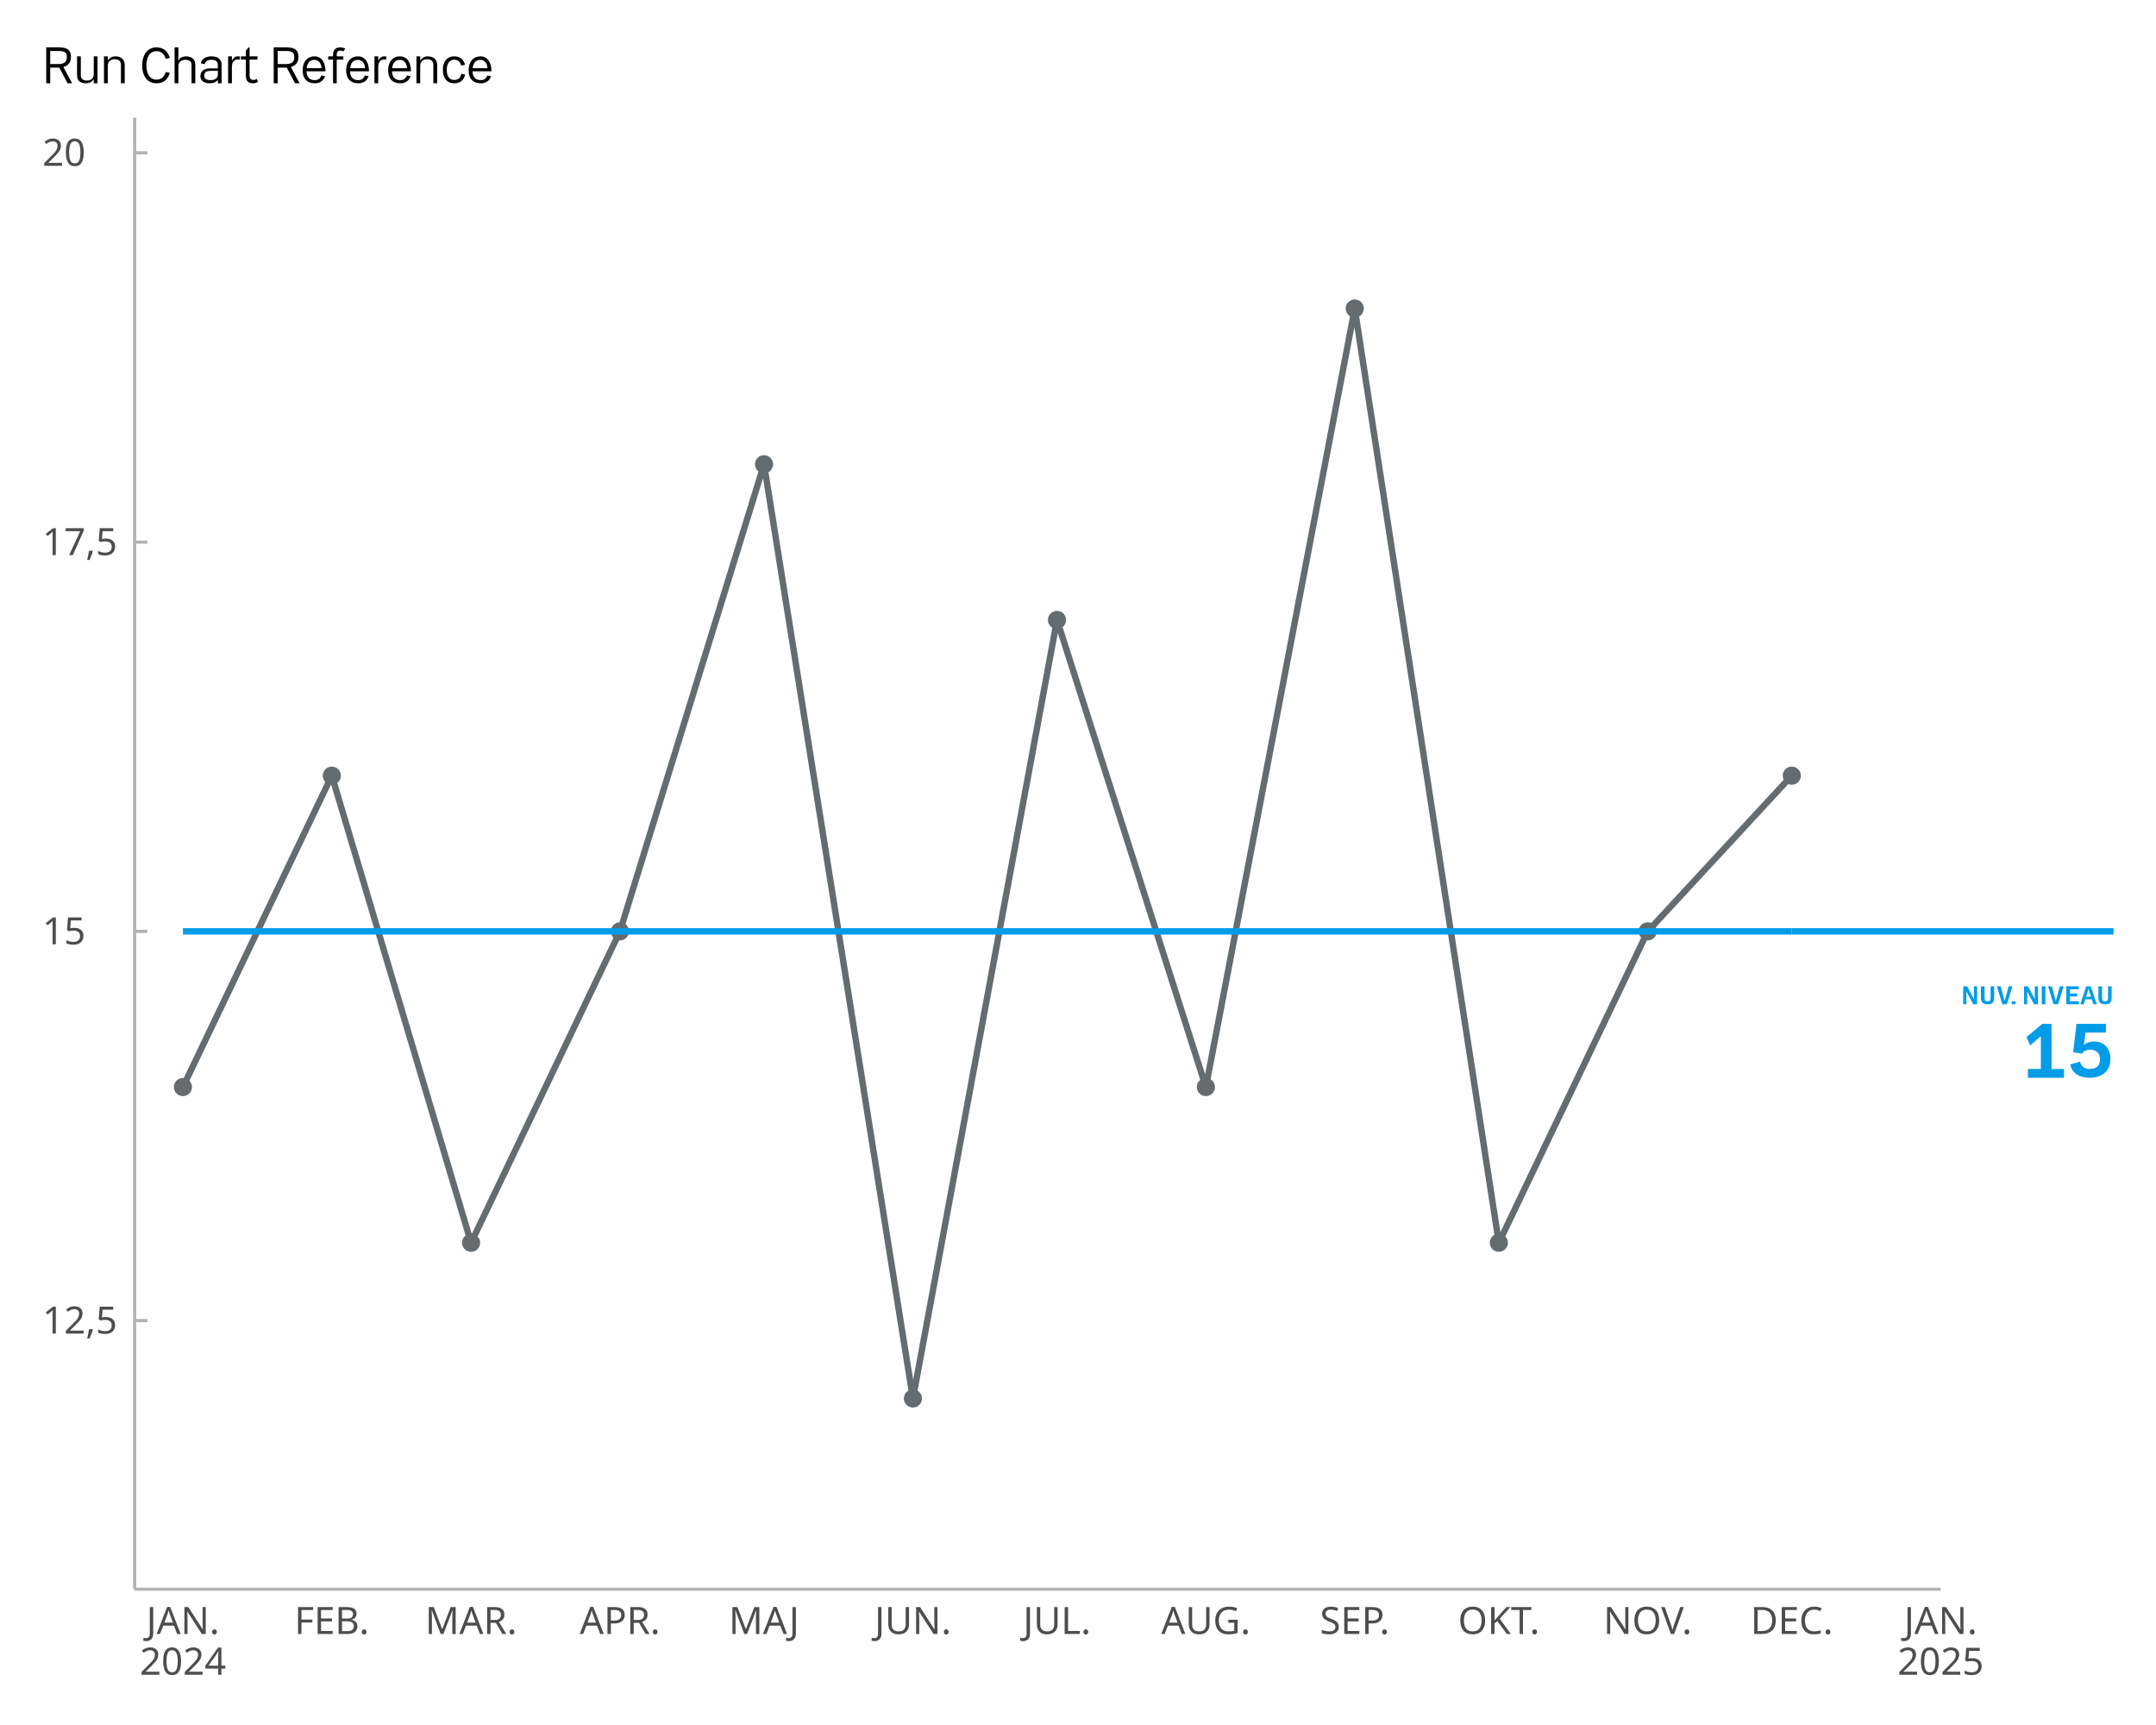
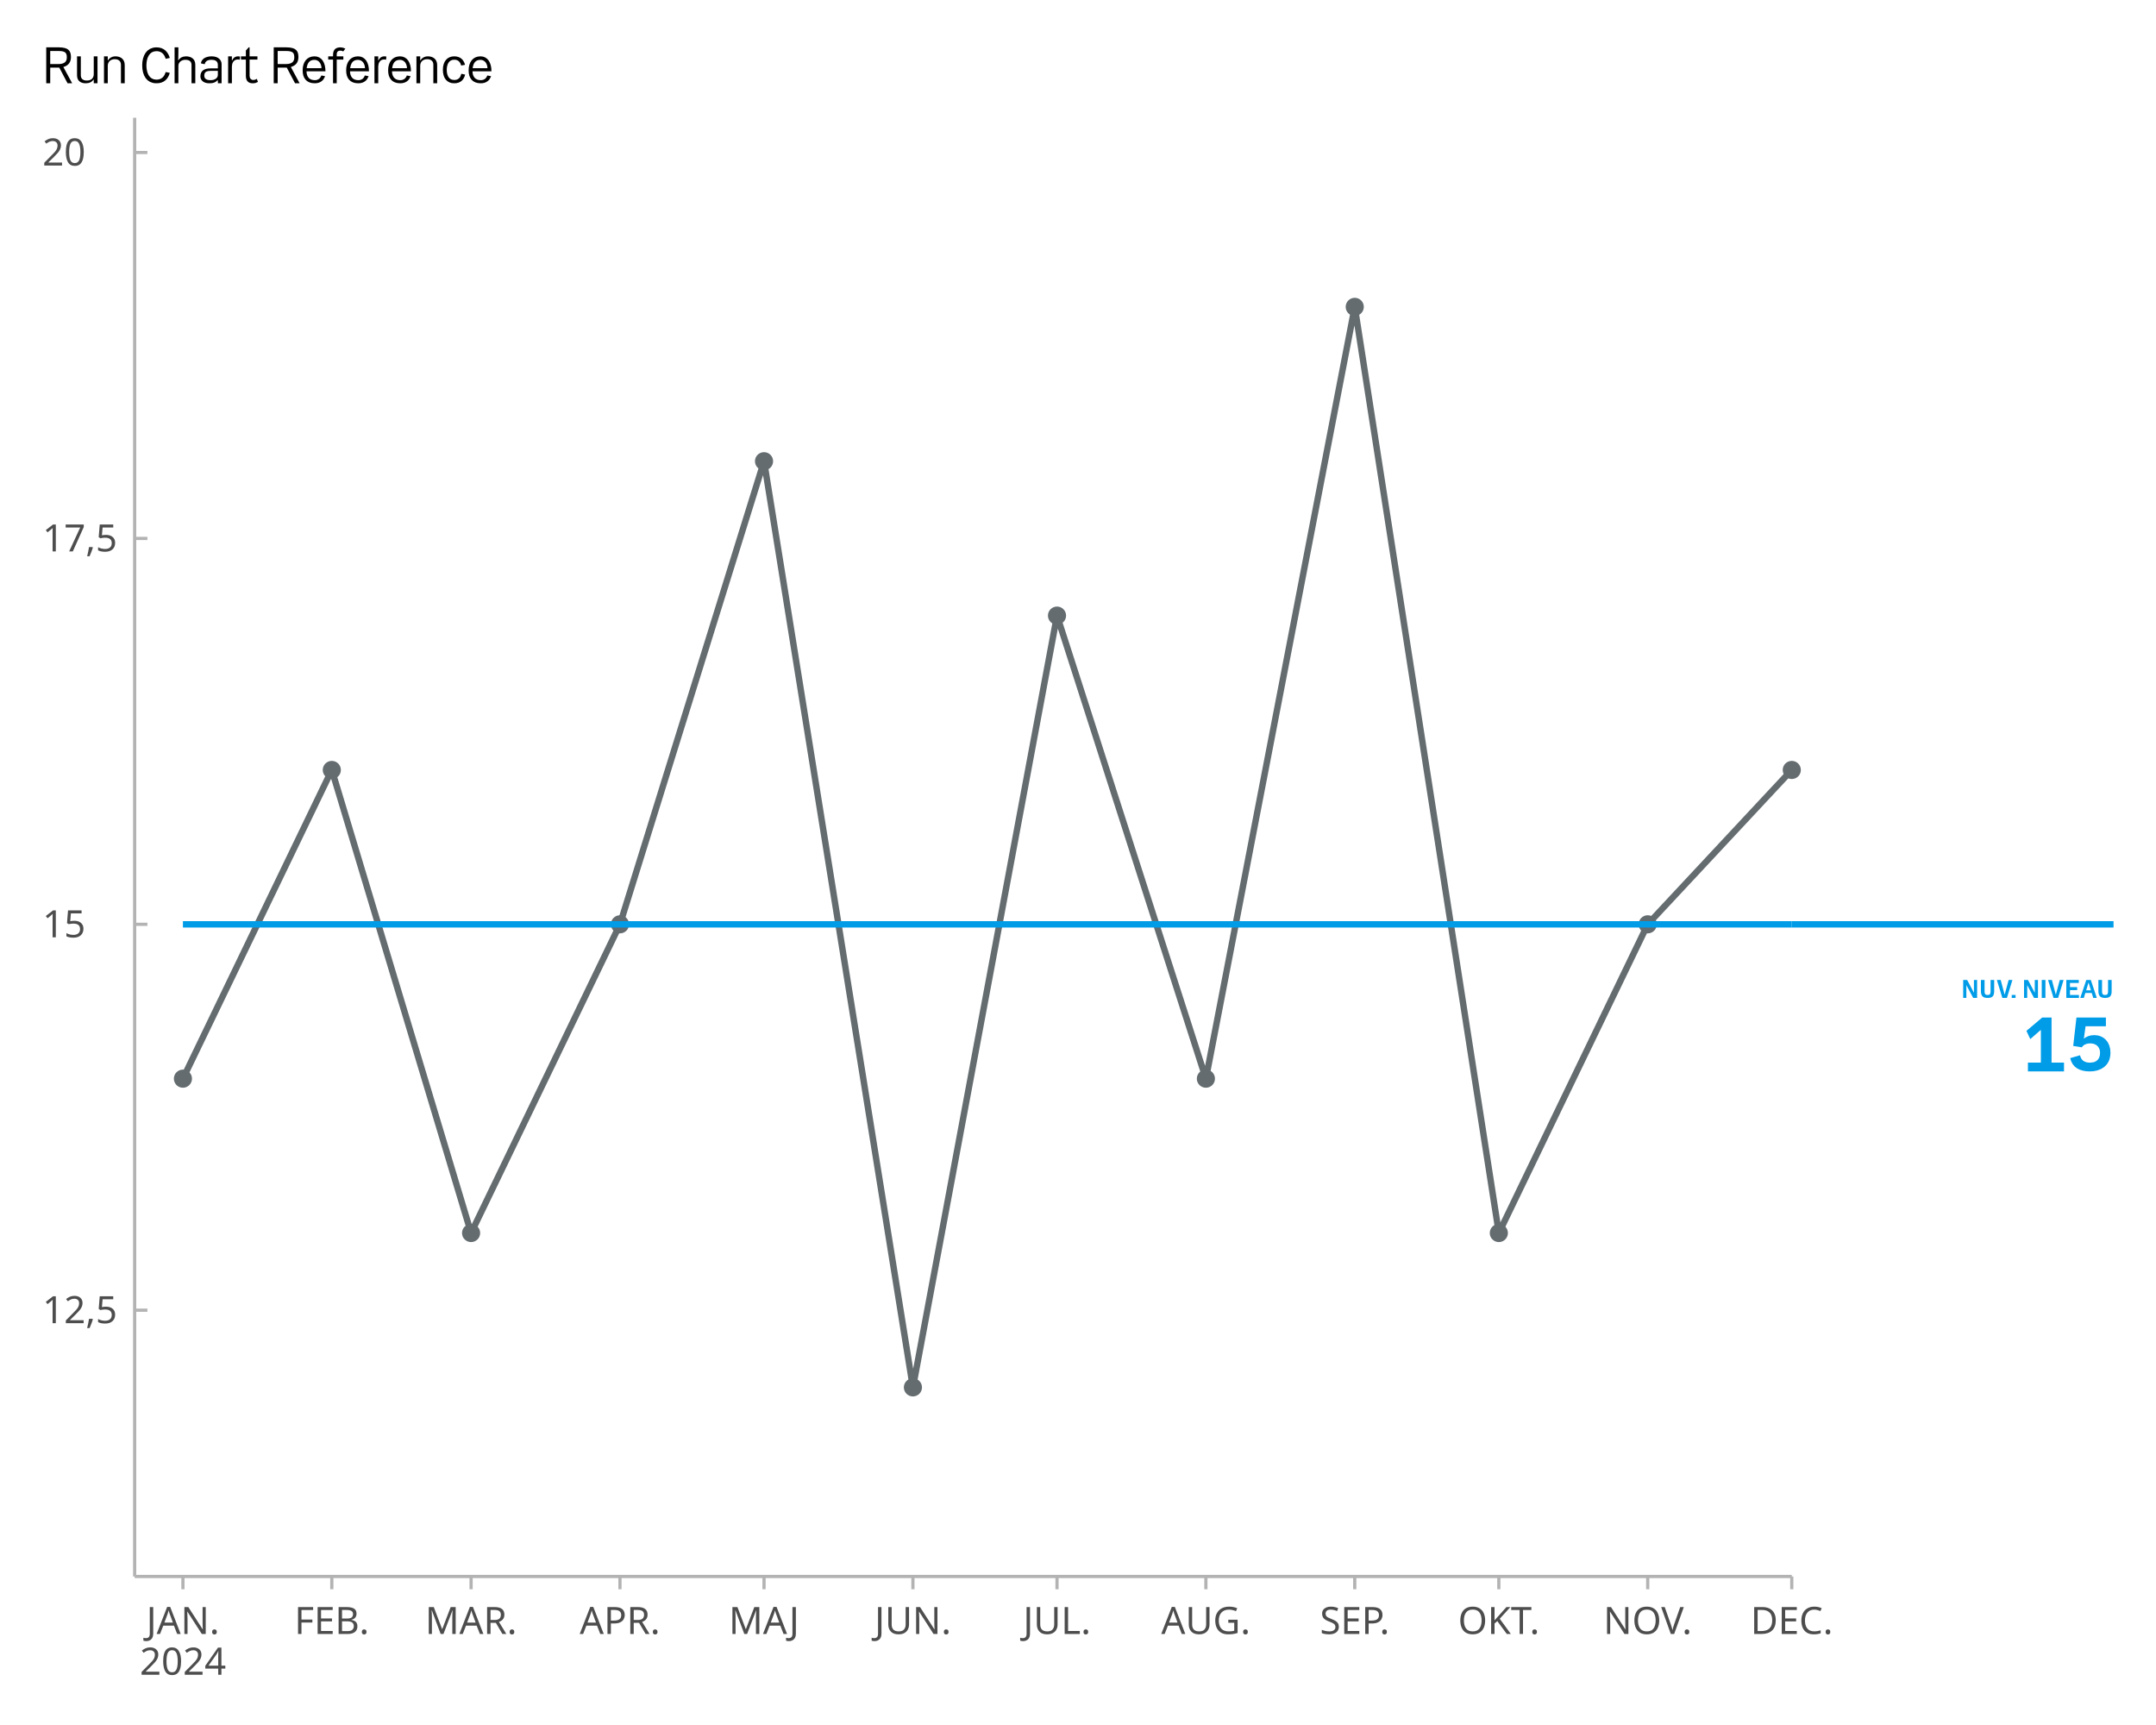
<svg xmlns="http://www.w3.org/2000/svg" class="svglite" data-engine-version="2.0" width="720.00pt" height="576.00pt" viewBox="0 0 720.00 576.00">
  <defs>
    <style type="text/css">
    .svglite line, .svglite polyline, .svglite polygon, .svglite path, .svglite rect, .svglite circle {
      fill: none;
      stroke: #000000;
      stroke-linecap: round;
      stroke-linejoin: round;
      stroke-miterlimit: 10.00;
    }
  </style>
  </defs>
  <rect width="100%" height="100%" style="stroke: none; fill: #FFFFFF;" />
  <defs>
    <clipPath id="cpMC4wMHw3MjAuMDB8MC4wMHw1NzYuMDA=">
      <rect x="0.00" y="0.00" width="720.00" height="576.00" />
    </clipPath>
  </defs>
  <g clip-path="url(#cpMC4wMHw3MjAuMDB8MC4wMHw1NzYuMDA=)">
    <rect x="0.00" y="0.00" width="720.00" height="576.00" style="stroke-width: 1.36; stroke: none; fill: #FFFFFF;" />
  </g>
  <defs>
-     <clipPath id="cpNDQuOTd8NzA1LjgzfDM5LjMzfDUzMC42Ng==">
-       <rect x="44.97" y="39.33" width="660.85" height="491.32" />
+     <clipPath id="cpNDQuOTd8NzA1LjgzfDM5LjMzfDUyNi40MA==">
+       <rect x="44.97" y="39.33" width="660.85" height="487.07" />
    </clipPath>
  </defs>
-   <g clip-path="url(#cpNDQuOTd8NzA1LjgzfDM5LjMzfDUzMC42Ng==)">
-     <rect x="44.97" y="39.33" width="660.85" height="491.32" style="stroke-width: 1.36; stroke: none; fill: #FFFFFF;" />
-     <polyline points="61.09,362.98 110.81,259.00 157.32,414.97 207.04,310.99 255.15,155.02 304.87,466.97 352.99,207.01 402.71,362.98 452.42,103.02 500.54,414.97 550.26,310.99 598.37,259.00 " style="stroke-width: 2.13; stroke: #646C6F; stroke-linecap: butt;" />
-     <circle cx="61.09" cy="362.98" r="2.58" style="stroke-width: 0.90; stroke: #646C6F; fill: #646C6F;" />
-     <circle cx="110.81" cy="259.00" r="2.58" style="stroke-width: 0.90; stroke: #646C6F; fill: #646C6F;" />
-     <circle cx="157.32" cy="414.97" r="2.58" style="stroke-width: 0.90; stroke: #646C6F; fill: #646C6F;" />
-     <circle cx="207.04" cy="310.99" r="2.58" style="stroke-width: 0.90; stroke: #646C6F; fill: #646C6F;" />
-     <circle cx="255.15" cy="155.02" r="2.58" style="stroke-width: 0.90; stroke: #646C6F; fill: #646C6F;" />
-     <circle cx="304.87" cy="466.97" r="2.58" style="stroke-width: 0.90; stroke: #646C6F; fill: #646C6F;" />
-     <circle cx="352.99" cy="207.01" r="2.58" style="stroke-width: 0.90; stroke: #646C6F; fill: #646C6F;" />
-     <circle cx="402.71" cy="362.98" r="2.58" style="stroke-width: 0.90; stroke: #646C6F; fill: #646C6F;" />
-     <circle cx="452.42" cy="103.02" r="2.58" style="stroke-width: 0.90; stroke: #646C6F; fill: #646C6F;" />
-     <circle cx="500.54" cy="414.97" r="2.58" style="stroke-width: 0.90; stroke: #646C6F; fill: #646C6F;" />
-     <circle cx="550.26" cy="310.99" r="2.58" style="stroke-width: 0.90; stroke: #646C6F; fill: #646C6F;" />
-     <circle cx="598.37" cy="259.00" r="2.58" style="stroke-width: 0.90; stroke: #646C6F; fill: #646C6F;" />
-     <polyline points="61.09,310.99 110.81,310.99 157.32,310.99 207.04,310.99 255.15,310.99 304.87,310.99 352.99,310.99 402.71,310.99 452.42,310.99 500.54,310.99 550.26,310.99 598.37,310.99 " style="stroke-width: 2.13; stroke: #009CE8; stroke-linecap: butt;" />
-     <polyline points="598.37,310.99 705.83,310.99 " style="stroke-width: 2.13; stroke: #009CE8; stroke-linecap: butt;" />
-     <path d="M 660.26 329.33 L 659.20 329.33 L 659.20 333.61 L 656.93 329.33 L 655.61 329.33 L 655.61 335.33 L 656.67 335.33 L 656.67 331.05 L 658.95 335.33 L 660.26 335.33 Z" style="fill-rule: nonzero; fill: #009CE8; stroke-width: 0.75; stroke: none;" />
-     <path d="M 665.96 329.33 L 664.76 329.33 L 664.76 332.96 L 664.75 333.37 L 664.70 333.70 L 664.53 334.12 L 664.22 334.30 L 663.78 334.35 L 663.31 334.30 L 662.99 334.11 L 662.88 333.93 L 662.80 333.69 L 662.76 333.37 L 662.75 332.96 L 662.75 329.33 L 661.53 329.33 L 661.53 332.96 L 661.56 333.57 L 661.66 334.08 L 661.83 334.49 L 662.07 334.81 L 662.38 335.05 L 662.77 335.21 L 663.23 335.30 L 663.78 335.33 L 664.32 335.30 L 664.78 335.21 L 665.16 335.05 L 665.46 334.81 L 665.69 334.49 L 665.84 334.08 L 665.94 333.57 L 665.96 332.96 Z" style="fill-rule: nonzero; fill: #009CE8; stroke-width: 0.75; stroke: none;" />
-     <path d="M 670.79 329.33 L 669.47 334.22 L 669.44 334.22 L 668.13 329.33 L 666.86 329.33 L 668.69 335.33 L 670.22 335.33 L 672.05 329.33 Z" style="fill-rule: nonzero; fill: #009CE8; stroke-width: 0.75; stroke: none;" />
-     <path d="M 673.10 334.33 L 671.82 334.33 L 671.82 335.33 L 673.10 335.33 Z" style="fill-rule: nonzero; fill: #009CE8; stroke-width: 0.75; stroke: none;" />
-     <path d="M 680.58 329.33 L 679.52 329.33 L 679.52 333.61 L 677.25 329.33 L 675.93 329.33 L 675.93 335.33 L 676.99 335.33 L 676.99 331.05 L 679.27 335.33 L 680.58 335.33 Z" style="fill-rule: nonzero; fill: #009CE8; stroke-width: 0.75; stroke: none;" />
-     <path d="M 683.07 329.33 L 681.85 329.33 L 681.85 335.33 L 683.07 335.33 Z" style="fill-rule: nonzero; fill: #009CE8; stroke-width: 0.75; stroke: none;" />
-     <path d="M 687.88 329.33 L 686.56 334.22 L 686.53 334.22 L 685.22 329.33 L 683.95 329.33 L 685.78 335.33 L 687.31 335.33 L 689.14 329.33 Z" style="fill-rule: nonzero; fill: #009CE8; stroke-width: 0.75; stroke: none;" />
-     <path d="M 694.27 334.35 L 691.27 334.35 L 691.27 332.72 L 693.67 332.72 L 693.67 331.72 L 691.27 331.72 L 691.27 330.33 L 694.22 330.33 L 694.22 329.33 L 690.05 329.33 L 690.05 335.33 L 694.27 335.33 Z" style="fill-rule: nonzero; fill: #009CE8; stroke-width: 0.75; stroke: none;" />
-     <path d="M 698.23 329.33 L 696.73 329.33 L 694.71 335.33 L 695.90 335.33 L 696.40 333.68 L 698.54 333.68 L 699.04 335.33 L 700.23 335.33 ZM 696.68 332.80 L 697.46 330.22 L 697.48 330.22 L 698.28 332.80 Z" style="fill-rule: nonzero; fill: #009CE8; stroke-width: 0.75; stroke: none;" />
-     <path d="M 705.19 329.33 L 703.99 329.33 L 703.99 332.96 L 703.98 333.37 L 703.93 333.70 L 703.76 334.12 L 703.45 334.30 L 703.01 334.35 L 702.54 334.30 L 702.22 334.11 L 702.11 333.93 L 702.03 333.69 L 701.99 333.37 L 701.98 332.96 L 701.98 329.33 L 700.76 329.33 L 700.76 332.96 L 700.79 333.57 L 700.89 334.08 L 701.06 334.49 L 701.30 334.81 L 701.61 335.05 L 702.00 335.21 L 702.46 335.30 L 703.01 335.33 L 703.55 335.30 L 704.01 335.21 L 704.39 335.05 L 704.69 334.81 L 704.92 334.49 L 705.08 334.08 L 705.17 333.57 L 705.19 332.96 Z" style="fill-rule: nonzero; fill: #009CE8; stroke-width: 0.75; stroke: none;" />
-     <path d="M 682.33 359.88 L 685.92 359.88 L 689.28 359.88 L 689.28 356.94 L 685.12 356.94 L 685.12 341.88 L 682.01 341.88 L 676.73 346.33 L 678.01 349.08 L 681.44 346.08 L 681.55 346.08 L 681.55 356.94 L 677.23 356.94 L 677.23 359.88 Z" style="fill-rule: nonzero; fill: #009CE8; stroke-width: 0.75; stroke: none;" />
-     <path d="M 703.27 344.80 L 703.27 341.88 L 693.44 341.88 L 692.35 351.36 L 692.47 351.38 L 692.80 351.43 L 693.78 351.59 L 694.76 351.76 L 695.09 351.81 L 695.21 351.83 L 695.62 351.33 L 696.20 350.92 L 696.99 350.62 L 697.48 350.54 L 698.04 350.52 L 698.78 350.58 L 699.43 350.75 L 700.00 351.02 L 700.46 351.39 L 700.83 351.85 L 701.10 352.39 L 701.26 353.00 L 701.32 353.67 L 701.24 354.58 L 701.00 355.31 L 700.64 355.88 L 700.19 356.31 L 699.67 356.62 L 699.12 356.81 L 698.01 356.95 L 697.28 356.91 L 696.66 356.78 L 696.13 356.58 L 695.68 356.29 L 695.31 355.94 L 695.01 355.52 L 694.79 355.03 L 694.62 354.49 L 691.35 355.44 L 691.68 356.52 L 692.17 357.44 L 692.81 358.20 L 693.59 358.82 L 694.49 359.29 L 695.52 359.62 L 696.66 359.81 L 697.90 359.88 L 699.22 359.79 L 700.48 359.52 L 701.65 359.07 L 702.69 358.41 L 703.55 357.55 L 703.91 357.03 L 704.22 356.46 L 704.46 355.83 L 704.64 355.15 L 704.75 354.40 L 704.79 353.59 L 704.69 352.34 L 704.40 351.21 L 703.93 350.21 L 703.29 349.36 L 702.51 348.68 L 701.59 348.17 L 700.54 347.86 L 699.38 347.75 L 698.36 347.84 L 697.41 348.08 L 696.59 348.45 L 695.91 348.94 L 696.48 344.80 Z" style="fill-rule: nonzero; fill: #009CE8; stroke-width: 0.75; stroke: none;" />
+   <g clip-path="url(#cpNDQuOTd8NzA1LjgzfDM5LjMzfDUyNi40MA==)">
+     <rect x="44.97" y="39.33" width="660.85" height="487.07" style="stroke-width: 1.36; stroke: none; fill: #FFFFFF;" />
+     <polyline points="61.09,360.18 110.81,257.10 157.32,411.72 207.04,308.64 255.15,154.01 304.87,463.26 352.99,205.56 402.71,360.18 452.42,102.47 500.54,411.72 550.26,308.64 598.37,257.10 " style="stroke-width: 2.13; stroke: #646C6F; stroke-linecap: butt;" />
+     <circle cx="61.09" cy="360.18" r="2.58" style="stroke-width: 0.90; stroke: #646C6F; fill: #646C6F;" />
+     <circle cx="110.81" cy="257.10" r="2.58" style="stroke-width: 0.90; stroke: #646C6F; fill: #646C6F;" />
+     <circle cx="157.32" cy="411.72" r="2.58" style="stroke-width: 0.90; stroke: #646C6F; fill: #646C6F;" />
+     <circle cx="207.04" cy="308.64" r="2.58" style="stroke-width: 0.90; stroke: #646C6F; fill: #646C6F;" />
+     <circle cx="255.15" cy="154.01" r="2.58" style="stroke-width: 0.90; stroke: #646C6F; fill: #646C6F;" />
+     <circle cx="304.87" cy="463.26" r="2.58" style="stroke-width: 0.90; stroke: #646C6F; fill: #646C6F;" />
+     <circle cx="352.99" cy="205.56" r="2.58" style="stroke-width: 0.90; stroke: #646C6F; fill: #646C6F;" />
+     <circle cx="402.71" cy="360.18" r="2.58" style="stroke-width: 0.90; stroke: #646C6F; fill: #646C6F;" />
+     <circle cx="452.42" cy="102.47" r="2.58" style="stroke-width: 0.90; stroke: #646C6F; fill: #646C6F;" />
+     <circle cx="500.54" cy="411.72" r="2.58" style="stroke-width: 0.90; stroke: #646C6F; fill: #646C6F;" />
+     <circle cx="550.26" cy="308.64" r="2.58" style="stroke-width: 0.90; stroke: #646C6F; fill: #646C6F;" />
+     <circle cx="598.37" cy="257.10" r="2.58" style="stroke-width: 0.90; stroke: #646C6F; fill: #646C6F;" />
+     <polyline points="61.09,308.64 110.81,308.64 157.32,308.64 207.04,308.64 255.15,308.64 304.87,308.64 352.99,308.64 402.71,308.64 452.42,308.64 500.54,308.64 550.26,308.64 598.37,308.64 " style="stroke-width: 2.13; stroke: #009CE8; stroke-linecap: butt;" />
+     <polyline points="598.37,308.64 705.83,308.64 " style="stroke-width: 2.13; stroke: #009CE8; stroke-linecap: butt;" />
+     <path d="M 660.26 327.22 L 659.20 327.22 L 659.20 331.50 L 656.93 327.22 L 655.61 327.22 L 655.61 333.22 L 656.67 333.22 L 656.67 328.94 L 658.95 333.22 L 660.26 333.22 Z" style="fill-rule: nonzero; fill: #009CE8; stroke-width: 0.75; stroke: none;" />
+     <path d="M 665.96 327.22 L 664.76 327.22 L 664.76 330.84 L 664.75 331.26 L 664.70 331.58 L 664.53 332.00 L 664.22 332.19 L 663.78 332.23 L 663.31 332.19 L 662.99 332.00 L 662.88 331.82 L 662.80 331.57 L 662.76 331.25 L 662.75 330.84 L 662.75 327.22 L 661.53 327.22 L 661.53 330.84 L 661.56 331.46 L 661.66 331.97 L 661.83 332.38 L 662.07 332.70 L 662.38 332.94 L 662.77 333.10 L 663.23 333.19 L 663.78 333.22 L 664.32 333.19 L 664.78 333.10 L 665.16 332.94 L 665.46 332.70 L 665.69 332.38 L 665.84 331.97 L 665.94 331.46 L 665.96 330.84 Z" style="fill-rule: nonzero; fill: #009CE8; stroke-width: 0.75; stroke: none;" />
+     <path d="M 670.79 327.22 L 669.47 332.11 L 669.44 332.11 L 668.13 327.22 L 666.86 327.22 L 668.69 333.22 L 670.22 333.22 L 672.05 327.22 Z" style="fill-rule: nonzero; fill: #009CE8; stroke-width: 0.75; stroke: none;" />
+     <path d="M 673.10 332.22 L 671.82 332.22 L 671.82 333.22 L 673.10 333.22 Z" style="fill-rule: nonzero; fill: #009CE8; stroke-width: 0.75; stroke: none;" />
+     <path d="M 680.58 327.22 L 679.52 327.22 L 679.52 331.50 L 677.25 327.22 L 675.93 327.22 L 675.93 333.22 L 676.99 333.22 L 676.99 328.94 L 679.27 333.22 L 680.58 333.22 Z" style="fill-rule: nonzero; fill: #009CE8; stroke-width: 0.75; stroke: none;" />
+     <path d="M 683.07 327.22 L 681.85 327.22 L 681.85 333.22 L 683.07 333.22 Z" style="fill-rule: nonzero; fill: #009CE8; stroke-width: 0.75; stroke: none;" />
+     <path d="M 687.88 327.22 L 686.56 332.11 L 686.53 332.11 L 685.22 327.22 L 683.95 327.22 L 685.78 333.22 L 687.31 333.22 L 689.14 327.22 Z" style="fill-rule: nonzero; fill: #009CE8; stroke-width: 0.75; stroke: none;" />
+     <path d="M 694.27 332.23 L 691.27 332.23 L 691.27 330.61 L 693.67 330.61 L 693.67 329.61 L 691.27 329.61 L 691.27 328.22 L 694.22 328.22 L 694.22 327.22 L 690.05 327.22 L 690.05 333.22 L 694.27 333.22 Z" style="fill-rule: nonzero; fill: #009CE8; stroke-width: 0.75; stroke: none;" />
+     <path d="M 698.23 327.22 L 696.73 327.22 L 694.71 333.22 L 695.90 333.22 L 696.40 331.56 L 698.54 331.56 L 699.04 333.22 L 700.23 333.22 ZM 696.68 330.69 L 697.46 328.11 L 697.48 328.11 L 698.28 330.69 Z" style="fill-rule: nonzero; fill: #009CE8; stroke-width: 0.75; stroke: none;" />
+     <path d="M 705.19 327.22 L 703.99 327.22 L 703.99 330.84 L 703.98 331.26 L 703.93 331.58 L 703.76 332.00 L 703.45 332.19 L 703.01 332.23 L 702.54 332.19 L 702.22 332.00 L 702.11 331.82 L 702.03 331.57 L 701.99 331.25 L 701.98 330.84 L 701.98 327.22 L 700.76 327.22 L 700.76 330.84 L 700.79 331.46 L 700.89 331.97 L 701.06 332.38 L 701.30 332.70 L 701.61 332.94 L 702.00 333.10 L 702.46 333.19 L 703.01 333.22 L 703.55 333.19 L 704.01 333.10 L 704.39 332.94 L 704.69 332.70 L 704.92 332.38 L 705.08 331.97 L 705.17 331.46 L 705.19 330.84 Z" style="fill-rule: nonzero; fill: #009CE8; stroke-width: 0.75; stroke: none;" />
+     <path d="M 682.33 357.76 L 685.92 357.76 L 689.28 357.76 L 689.28 354.82 L 685.12 354.82 L 685.12 339.76 L 682.01 339.76 L 676.73 344.22 L 678.01 346.97 L 681.44 343.97 L 681.55 343.97 L 681.55 354.82 L 677.23 354.82 L 677.23 357.76 Z" style="fill-rule: nonzero; fill: #009CE8; stroke-width: 0.75; stroke: none;" />
+     <path d="M 703.27 342.68 L 703.27 339.76 L 693.44 339.76 L 692.35 349.25 L 692.47 349.27 L 692.80 349.32 L 693.78 349.48 L 694.76 349.64 L 695.09 349.69 L 695.21 349.72 L 695.62 349.22 L 696.20 348.80 L 696.99 348.51 L 697.48 348.43 L 698.04 348.40 L 698.78 348.46 L 699.43 348.63 L 700.00 348.91 L 700.46 349.28 L 700.83 349.74 L 701.10 350.27 L 701.26 350.88 L 701.32 351.56 L 701.24 352.46 L 701.00 353.19 L 700.64 353.76 L 700.19 354.20 L 699.67 354.50 L 699.12 354.70 L 698.01 354.84 L 697.28 354.80 L 696.66 354.67 L 696.13 354.46 L 695.68 354.18 L 695.31 353.83 L 695.01 353.40 L 694.79 352.92 L 694.62 352.37 L 691.35 353.32 L 691.68 354.40 L 692.17 355.32 L 692.81 356.09 L 693.59 356.70 L 694.49 357.17 L 695.52 357.50 L 696.66 357.70 L 697.90 357.76 L 699.22 357.68 L 700.48 357.41 L 701.65 356.95 L 702.69 356.30 L 703.55 355.43 L 703.91 354.92 L 704.22 354.35 L 704.46 353.72 L 704.64 353.03 L 704.75 352.29 L 704.79 351.48 L 704.69 350.22 L 704.40 349.09 L 703.93 348.09 L 703.29 347.25 L 702.51 346.56 L 701.59 346.06 L 700.54 345.74 L 699.38 345.64 L 698.36 345.72 L 697.41 345.96 L 696.59 346.34 L 695.91 346.82 L 696.48 342.68 Z" style="fill-rule: nonzero; fill: #009CE8; stroke-width: 0.75; stroke: none;" />
  </g>
  <g clip-path="url(#cpMC4wMHw3MjAuMDB8MC4wMHw1NzYuMDA=)">
-     <polyline points="44.97,530.66 44.97,39.33 " style="stroke-width: 1.07; stroke: #B3B3B3; stroke-linecap: butt;" />
-     <text x="14.17" y="445.31" style="font-size: 12.60px; fill: #4D4D4D; font-family: sans;" textLength="24.52px" lengthAdjust="spacingAndGlyphs">12,5</text>
-     <text x="14.17" y="315.33" style="font-size: 12.60px; fill: #4D4D4D; font-family: sans;" textLength="14.02px" lengthAdjust="spacingAndGlyphs">15</text>
-     <text x="14.17" y="185.35" style="font-size: 12.60px; fill: #4D4D4D; font-family: sans;" textLength="24.52px" lengthAdjust="spacingAndGlyphs">17,5</text>
-     <text x="14.17" y="55.37" style="font-size: 12.60px; fill: #4D4D4D; font-family: sans;" textLength="14.02px" lengthAdjust="spacingAndGlyphs">20</text>
-     <polyline points="49.23,440.97 44.97,440.97 " style="stroke-width: 1.07; stroke: #B3B3B3; stroke-linecap: butt;" />
-     <polyline points="49.23,310.99 44.97,310.99 " style="stroke-width: 1.07; stroke: #B3B3B3; stroke-linecap: butt;" />
-     <polyline points="49.23,181.01 44.97,181.01 " style="stroke-width: 1.07; stroke: #B3B3B3; stroke-linecap: butt;" />
-     <polyline points="49.23,51.03 44.97,51.03 " style="stroke-width: 1.07; stroke: #B3B3B3; stroke-linecap: butt;" />
-     <polyline points="44.97,530.66 648.09,530.66 " style="stroke-width: 1.07; stroke: #B3B3B3; stroke-linecap: butt;" />
+     <polyline points="44.97,526.40 44.97,39.33 " style="stroke-width: 1.07; stroke: #B3B3B3; stroke-linecap: butt;" />
+     <text x="14.17" y="441.83" style="font-size: 12.60px; fill: #4D4D4D; font-family: sans;" textLength="24.52px" lengthAdjust="spacingAndGlyphs">12,5</text>
+     <text x="14.17" y="312.98" style="font-size: 12.60px; fill: #4D4D4D; font-family: sans;" textLength="14.02px" lengthAdjust="spacingAndGlyphs">15</text>
+     <text x="14.17" y="184.12" style="font-size: 12.60px; fill: #4D4D4D; font-family: sans;" textLength="24.52px" lengthAdjust="spacingAndGlyphs">17,5</text>
+     <text x="14.17" y="55.27" style="font-size: 12.60px; fill: #4D4D4D; font-family: sans;" textLength="14.02px" lengthAdjust="spacingAndGlyphs">20</text>
+     <polyline points="49.23,437.49 44.97,437.49 " style="stroke-width: 1.07; stroke: #B3B3B3; stroke-linecap: butt;" />
+     <polyline points="49.23,308.64 44.97,308.64 " style="stroke-width: 1.07; stroke: #B3B3B3; stroke-linecap: butt;" />
+     <polyline points="49.23,179.79 44.97,179.79 " style="stroke-width: 1.07; stroke: #B3B3B3; stroke-linecap: butt;" />
+     <polyline points="49.23,50.93 44.97,50.93 " style="stroke-width: 1.07; stroke: #B3B3B3; stroke-linecap: butt;" />
+     <polyline points="44.97,526.40 598.37,526.40 " style="stroke-width: 1.07; stroke: #B3B3B3; stroke-linecap: butt;" />
+     <polyline points="61.09,530.66 61.09,526.40 " style="stroke-width: 1.07; stroke: #B3B3B3; stroke-linecap: butt;" />
+     <polyline points="110.81,530.66 110.81,526.40 " style="stroke-width: 1.07; stroke: #B3B3B3; stroke-linecap: butt;" />
+     <polyline points="157.32,530.66 157.32,526.40 " style="stroke-width: 1.07; stroke: #B3B3B3; stroke-linecap: butt;" />
+     <polyline points="207.04,530.66 207.04,526.40 " style="stroke-width: 1.07; stroke: #B3B3B3; stroke-linecap: butt;" />
+     <polyline points="255.15,530.66 255.15,526.40 " style="stroke-width: 1.07; stroke: #B3B3B3; stroke-linecap: butt;" />
+     <polyline points="304.87,530.66 304.87,526.40 " style="stroke-width: 1.07; stroke: #B3B3B3; stroke-linecap: butt;" />
+     <polyline points="352.99,530.66 352.99,526.40 " style="stroke-width: 1.07; stroke: #B3B3B3; stroke-linecap: butt;" />
+     <polyline points="402.71,530.66 402.71,526.40 " style="stroke-width: 1.07; stroke: #B3B3B3; stroke-linecap: butt;" />
+     <polyline points="452.42,530.66 452.42,526.40 " style="stroke-width: 1.07; stroke: #B3B3B3; stroke-linecap: butt;" />
+     <polyline points="500.54,530.66 500.54,526.40 " style="stroke-width: 1.07; stroke: #B3B3B3; stroke-linecap: butt;" />
+     <polyline points="550.26,530.66 550.26,526.40 " style="stroke-width: 1.07; stroke: #B3B3B3; stroke-linecap: butt;" />
+     <polyline points="598.37,530.66 598.37,526.40 " style="stroke-width: 1.07; stroke: #B3B3B3; stroke-linecap: butt;" />
    <text x="61.09" y="545.60" text-anchor="middle" style="font-size: 12.60px; fill: #4D4D4D; font-family: sans;" textLength="27.31px" lengthAdjust="spacingAndGlyphs">JAN.</text>
    <text x="61.09" y="559.21" text-anchor="middle" style="font-size: 12.60px; fill: #4D4D4D; font-family: sans;" textLength="28.03px" lengthAdjust="spacingAndGlyphs">2024</text>
    <text x="110.81" y="545.60" text-anchor="middle" style="font-size: 12.60px; fill: #4D4D4D; font-family: sans;" textLength="28.01px" lengthAdjust="spacingAndGlyphs">FEB.</text>
    <text x="157.32" y="545.60" text-anchor="middle" style="font-size: 12.60px; fill: #4D4D4D; font-family: sans;" textLength="31.51px" lengthAdjust="spacingAndGlyphs">MAR.</text>
    <text x="207.04" y="545.60" text-anchor="middle" style="font-size: 12.60px; fill: #4D4D4D; font-family: sans;" textLength="29.42px" lengthAdjust="spacingAndGlyphs">APR.</text>
    <text x="255.15" y="545.60" text-anchor="middle" style="font-size: 12.60px; fill: #4D4D4D; font-family: sans;" textLength="25.21px" lengthAdjust="spacingAndGlyphs">MAJ</text>
    <text x="304.87" y="545.60" text-anchor="middle" style="font-size: 12.60px; fill: #4D4D4D; font-family: sans;" textLength="28.01px" lengthAdjust="spacingAndGlyphs">JUN.</text>
    <text x="352.99" y="545.60" text-anchor="middle" style="font-size: 12.60px; fill: #4D4D4D; font-family: sans;" textLength="25.92px" lengthAdjust="spacingAndGlyphs">JUL.</text>
    <text x="402.71" y="545.60" text-anchor="middle" style="font-size: 12.60px; fill: #4D4D4D; font-family: sans;" textLength="30.81px" lengthAdjust="spacingAndGlyphs">AUG.</text>
    <text x="452.42" y="545.60" text-anchor="middle" style="font-size: 12.60px; fill: #4D4D4D; font-family: sans;" textLength="28.72px" lengthAdjust="spacingAndGlyphs">SEP.</text>
    <text x="500.54" y="545.60" text-anchor="middle" style="font-size: 12.60px; fill: #4D4D4D; font-family: sans;" textLength="29.41px" lengthAdjust="spacingAndGlyphs">OKT.</text>
    <text x="550.26" y="545.60" text-anchor="middle" style="font-size: 12.60px; fill: #4D4D4D; font-family: sans;" textLength="30.81px" lengthAdjust="spacingAndGlyphs">NOV.</text>
    <text x="598.37" y="545.60" text-anchor="middle" style="font-size: 12.60px; fill: #4D4D4D; font-family: sans;" textLength="30.11px" lengthAdjust="spacingAndGlyphs">DEC.</text>
-     <text x="648.09" y="545.60" text-anchor="middle" style="font-size: 12.60px; fill: #4D4D4D; font-family: sans;" textLength="27.31px" lengthAdjust="spacingAndGlyphs">JAN.</text>
-     <text x="648.09" y="559.21" text-anchor="middle" style="font-size: 12.60px; fill: #4D4D4D; font-family: sans;" textLength="28.03px" lengthAdjust="spacingAndGlyphs">2025</text>
    <path d="M 21.16 22.38 L 21.74 22.16 L 22.25 21.90 L 22.68 21.58 L 23.04 21.20 L 23.32 20.76 L 23.52 20.26 L 23.65 19.69 L 23.69 19.05 L 23.65 18.32 L 23.51 17.67 L 23.26 17.12 L 22.88 16.66 L 22.35 16.29 L 21.65 16.03 L 20.77 15.87 L 19.69 15.81 L 15.44 15.81 L 15.44 27.81 L 16.77 27.81 L 16.77 22.58 L 19.80 22.58 L 22.56 27.81 L 24.10 27.81 ZM 22.28 19.65 L 22.17 20.09 L 21.97 20.47 L 21.69 20.79 L 21.31 21.04 L 20.82 21.23 L 20.23 21.35 L 19.52 21.39 L 16.77 21.39 L 16.77 17.03 L 19.56 17.03 L 20.32 17.06 L 20.93 17.15 L 21.41 17.30 L 21.77 17.52 L 22.03 17.81 L 22.20 18.18 L 22.29 18.63 L 22.31 19.17 Z" style="fill-rule: nonzero; fill: #000000; stroke-width: 0.75; stroke: none;" />
    <path d="M 32.56 18.81 L 31.31 18.81 L 31.31 24.78 L 31.27 25.23 L 31.16 25.64 L 30.98 26.00 L 30.73 26.31 L 30.41 26.55 L 30.01 26.74 L 29.55 26.85 L 29.01 26.89 L 28.56 26.87 L 28.17 26.79 L 27.82 26.65 L 27.53 26.46 L 27.30 26.22 L 27.13 25.92 L 27.03 25.56 L 26.99 25.14 L 26.99 18.81 L 25.73 18.81 L 25.73 25.17 L 25.79 25.83 L 25.96 26.38 L 26.22 26.84 L 26.58 27.20 L 27.01 27.48 L 27.51 27.67 L 28.07 27.78 L 28.66 27.81 L 29.49 27.73 L 30.19 27.50 L 30.77 27.11 L 31.23 26.58 L 31.31 26.58 L 31.31 27.81 L 32.56 27.81 Z" style="fill-rule: nonzero; fill: #000000; stroke-width: 0.75; stroke: none;" />
    <path d="M 41.65 21.74 L 41.59 21.03 L 41.41 20.43 L 41.12 19.93 L 40.74 19.52 L 40.29 19.21 L 39.77 18.99 L 39.20 18.86 L 38.59 18.81 L 38.09 18.85 L 37.65 18.93 L 36.94 19.25 L 36.42 19.68 L 36.06 20.16 L 35.99 20.16 L 35.99 18.81 L 34.73 18.81 L 34.73 27.81 L 35.99 27.81 L 35.99 21.94 L 36.04 21.45 L 36.17 21.02 L 36.38 20.65 L 36.65 20.34 L 37.00 20.09 L 37.39 19.91 L 37.84 19.80 L 38.32 19.77 L 38.79 19.80 L 39.21 19.89 L 39.56 20.05 L 39.85 20.26 L 40.08 20.52 L 40.25 20.84 L 40.35 21.21 L 40.39 21.63 L 40.39 27.81 L 41.65 27.81 Z" style="fill-rule: nonzero; fill: #000000; stroke-width: 0.75; stroke: none;" />
    <path d="M 54.93 25.05 L 54.64 25.49 L 54.30 25.86 L 53.89 26.17 L 53.42 26.40 L 52.87 26.54 L 52.25 26.60 L 51.39 26.49 L 50.67 26.18 L 50.09 25.71 L 49.63 25.10 L 49.30 24.38 L 49.07 23.57 L 48.93 22.71 L 48.89 21.81 L 48.94 20.95 L 49.07 20.10 L 49.30 19.30 L 49.65 18.58 L 50.10 17.97 L 50.68 17.49 L 51.40 17.19 L 52.25 17.08 L 52.87 17.13 L 53.42 17.28 L 53.89 17.51 L 54.30 17.82 L 54.64 18.20 L 54.93 18.64 L 55.35 19.64 L 56.70 19.35 L 56.45 18.61 L 56.11 17.94 L 55.69 17.34 L 55.19 16.82 L 54.60 16.40 L 53.92 16.08 L 53.14 15.88 L 52.25 15.81 L 51.65 15.85 L 51.09 15.94 L 50.10 16.31 L 49.27 16.89 L 48.61 17.64 L 48.11 18.54 L 47.76 19.56 L 47.55 20.66 L 47.49 21.81 L 47.55 23.01 L 47.76 24.14 L 48.11 25.15 L 48.61 26.04 L 49.27 26.78 L 50.09 27.34 L 51.08 27.69 L 51.64 27.78 L 52.25 27.81 L 53.15 27.75 L 53.93 27.56 L 54.62 27.25 L 55.21 26.84 L 55.71 26.33 L 56.12 25.74 L 56.45 25.07 L 56.70 24.33 L 55.35 24.05 Z" style="fill-rule: nonzero; fill: #000000; stroke-width: 0.75; stroke: none;" />
    <path d="M 65.22 21.61 L 65.15 20.91 L 64.96 20.32 L 64.67 19.84 L 64.28 19.46 L 63.81 19.17 L 63.28 18.97 L 62.71 18.85 L 62.11 18.81 L 61.22 18.92 L 60.51 19.20 L 59.96 19.62 L 59.58 20.11 L 59.50 20.11 L 59.55 18.73 L 59.57 17.47 L 59.57 15.81 L 58.30 15.81 L 58.30 27.81 L 59.57 27.81 L 59.57 21.99 L 59.61 21.58 L 59.73 21.20 L 59.93 20.86 L 60.20 20.56 L 60.54 20.32 L 60.94 20.13 L 61.39 20.01 L 61.89 19.97 L 62.36 20.00 L 62.78 20.07 L 63.13 20.20 L 63.42 20.38 L 63.65 20.62 L 63.82 20.91 L 63.92 21.25 L 63.96 21.66 L 63.96 27.81 L 65.22 27.81 Z" style="fill-rule: nonzero; fill: #000000; stroke-width: 0.75; stroke: none;" />
    <path d="M 74.00 27.81 L 74.00 21.42 L 73.95 20.91 L 73.80 20.43 L 73.54 19.99 L 73.18 19.60 L 72.72 19.27 L 72.16 19.03 L 71.49 18.87 L 70.72 18.81 L 69.98 18.85 L 69.31 18.98 L 68.71 19.17 L 68.19 19.44 L 67.77 19.78 L 67.44 20.18 L 67.21 20.64 L 67.10 21.16 L 68.35 21.44 L 68.58 20.81 L 69.03 20.35 L 69.35 20.18 L 69.71 20.07 L 70.14 19.99 L 70.61 19.97 L 71.11 20.00 L 71.54 20.07 L 71.91 20.20 L 72.21 20.39 L 72.45 20.63 L 72.62 20.93 L 72.72 21.28 L 72.75 21.70 L 72.75 22.83 L 70.38 22.83 L 69.57 22.87 L 68.86 22.99 L 68.27 23.20 L 67.78 23.50 L 67.41 23.87 L 67.14 24.34 L 66.98 24.89 L 66.92 25.53 L 66.98 26.01 L 67.13 26.44 L 67.38 26.83 L 67.72 27.17 L 68.14 27.44 L 68.64 27.64 L 69.23 27.77 L 69.88 27.81 L 70.86 27.75 L 71.62 27.54 L 72.22 27.19 L 72.72 26.70 L 72.78 27.81 ZM 72.71 25.38 L 72.58 25.72 L 72.37 26.02 L 72.08 26.28 L 71.73 26.48 L 71.32 26.64 L 70.85 26.73 L 70.33 26.77 L 69.84 26.74 L 69.41 26.68 L 69.05 26.56 L 68.75 26.40 L 68.52 26.19 L 68.36 25.93 L 68.25 25.62 L 68.22 25.27 L 68.26 24.82 L 68.37 24.46 L 68.56 24.17 L 68.82 23.96 L 69.16 23.82 L 69.58 23.72 L 70.08 23.67 L 70.66 23.66 L 72.75 23.66 L 72.75 25.00 Z" style="fill-rule: nonzero; fill: #000000; stroke-width: 0.75; stroke: none;" />
    <path d="M 80.16 18.88 L 79.54 18.81 L 79.13 18.84 L 78.77 18.92 L 78.21 19.22 L 77.80 19.66 L 77.51 20.19 L 77.44 20.19 L 77.44 18.81 L 76.18 18.81 L 76.18 27.81 L 77.44 27.81 L 77.44 22.19 L 77.56 21.32 L 77.71 20.93 L 77.93 20.57 L 78.21 20.27 L 78.55 20.04 L 78.96 19.90 L 79.44 19.85 L 80.05 19.92 L 80.05 20.11 Z" style="fill-rule: nonzero; fill: #000000; stroke-width: 0.75; stroke: none;" />
    <path d="M 85.77 26.33 L 85.20 26.62 L 84.64 26.70 L 84.32 26.68 L 84.05 26.60 L 83.64 26.29 L 83.42 25.83 L 83.35 25.24 L 83.35 19.89 L 85.97 19.89 L 85.97 18.81 L 83.35 18.81 L 83.35 15.81 L 83.05 15.81 L 82.11 16.86 L 82.11 18.81 L 80.47 18.81 L 80.47 19.89 L 82.11 19.89 L 82.11 25.38 L 82.15 25.95 L 82.26 26.44 L 82.45 26.86 L 82.70 27.20 L 83.03 27.47 L 83.42 27.66 L 83.89 27.78 L 84.43 27.81 L 84.95 27.78 L 85.40 27.68 L 86.14 27.35 Z" style="fill-rule: nonzero; fill: #000000; stroke-width: 0.75; stroke: none;" />
    <path d="M 97.13 22.38 L 97.70 22.16 L 98.21 21.90 L 98.65 21.58 L 99.01 21.20 L 99.29 20.76 L 99.49 20.26 L 99.61 19.69 L 99.66 19.05 L 99.61 18.32 L 99.48 17.67 L 99.23 17.12 L 98.85 16.66 L 98.32 16.29 L 97.62 16.03 L 96.74 15.87 L 95.66 15.81 L 91.41 15.81 L 91.41 27.81 L 92.73 27.81 L 92.73 22.58 L 95.77 22.58 L 98.53 27.81 L 100.06 27.81 ZM 98.25 19.65 L 98.13 20.09 L 97.94 20.47 L 97.66 20.79 L 97.28 21.04 L 96.79 21.23 L 96.20 21.35 L 95.48 21.39 L 92.73 21.39 L 92.73 17.03 L 95.53 17.03 L 96.29 17.06 L 96.90 17.15 L 97.38 17.30 L 97.74 17.52 L 98.00 17.81 L 98.16 18.18 L 98.25 18.63 L 98.28 19.17 Z" style="fill-rule: nonzero; fill: #000000; stroke-width: 0.75; stroke: none;" />
    <path d="M 105.76 27.77 L 106.36 27.64 L 106.89 27.43 L 107.35 27.15 L 107.75 26.81 L 108.08 26.40 L 108.58 25.45 L 107.33 25.20 L 107.01 25.83 L 106.57 26.33 L 105.94 26.65 L 105.55 26.74 L 105.10 26.77 L 104.47 26.71 L 103.92 26.56 L 103.45 26.31 L 103.07 25.97 L 102.76 25.54 L 102.55 25.04 L 102.41 24.46 L 102.36 23.81 L 108.69 23.81 L 108.63 22.79 L 108.46 21.84 L 108.18 20.99 L 107.78 20.25 L 107.27 19.65 L 106.64 19.20 L 105.90 18.91 L 105.03 18.81 L 104.14 18.90 L 103.35 19.15 L 102.67 19.55 L 102.11 20.10 L 101.66 20.78 L 101.33 21.59 L 101.13 22.51 L 101.07 23.53 L 101.13 24.45 L 101.31 25.28 L 101.62 26.01 L 102.06 26.63 L 102.62 27.13 L 103.31 27.50 L 104.13 27.73 L 105.08 27.81 ZM 102.41 22.77 L 102.51 22.19 L 102.66 21.65 L 102.87 21.18 L 103.14 20.77 L 103.48 20.44 L 103.90 20.19 L 104.40 20.04 L 104.99 19.99 L 105.51 20.04 L 105.98 20.20 L 106.38 20.46 L 106.71 20.80 L 106.98 21.21 L 107.18 21.68 L 107.31 22.20 L 107.36 22.77 Z" style="fill-rule: nonzero; fill: #000000; stroke-width: 0.75; stroke: none;" />
    <path d="M 114.66 15.96 L 113.76 15.81 L 113.22 15.84 L 112.72 15.94 L 112.29 16.11 L 111.92 16.36 L 111.62 16.71 L 111.40 17.15 L 111.26 17.69 L 111.22 18.35 L 111.22 18.81 L 109.61 18.81 L 109.61 19.89 L 111.22 19.89 L 111.22 27.81 L 112.45 27.81 L 112.45 19.89 L 114.66 19.89 L 114.66 18.81 L 112.45 18.81 L 112.45 18.24 L 112.49 17.73 L 112.66 17.31 L 113.03 17.02 L 113.31 16.94 L 113.67 16.91 L 114.20 16.97 L 114.61 17.19 L 115.33 16.24 Z" style="fill-rule: nonzero; fill: #000000; stroke-width: 0.75; stroke: none;" />
    <path d="M 120.29 27.77 L 120.89 27.64 L 121.42 27.43 L 121.88 27.15 L 122.28 26.81 L 122.62 26.40 L 123.11 25.45 L 121.86 25.20 L 121.54 25.83 L 121.10 26.33 L 120.47 26.65 L 120.08 26.74 L 119.63 26.77 L 119.00 26.71 L 118.45 26.56 L 117.98 26.31 L 117.60 25.97 L 117.30 25.54 L 117.08 25.04 L 116.94 24.46 L 116.89 23.81 L 123.22 23.81 L 123.16 22.79 L 123.00 21.84 L 122.71 20.99 L 122.31 20.25 L 121.80 19.65 L 121.17 19.20 L 120.43 18.91 L 119.57 18.81 L 118.67 18.90 L 117.88 19.15 L 117.20 19.55 L 116.64 20.10 L 116.19 20.78 L 115.86 21.59 L 115.66 22.51 L 115.60 23.53 L 115.66 24.45 L 115.84 25.28 L 116.15 26.01 L 116.59 26.63 L 117.15 27.13 L 117.84 27.50 L 118.66 27.73 L 119.61 27.81 ZM 116.94 22.77 L 117.04 22.19 L 117.19 21.65 L 117.40 21.18 L 117.67 20.77 L 118.01 20.44 L 118.43 20.19 L 118.93 20.04 L 119.52 19.99 L 120.04 20.04 L 120.51 20.20 L 120.91 20.46 L 121.24 20.80 L 121.51 21.21 L 121.71 21.68 L 121.84 22.20 L 121.89 22.77 Z" style="fill-rule: nonzero; fill: #000000; stroke-width: 0.75; stroke: none;" />
    <path d="M 129.03 18.88 L 128.41 18.81 L 128.00 18.84 L 127.64 18.92 L 127.08 19.22 L 126.67 19.66 L 126.37 20.19 L 126.31 20.19 L 126.31 18.81 L 125.05 18.81 L 125.05 27.81 L 126.31 27.81 L 126.31 22.19 L 126.43 21.32 L 126.58 20.93 L 126.80 20.57 L 127.07 20.27 L 127.42 20.04 L 127.83 19.90 L 128.31 19.85 L 128.92 19.92 L 128.92 20.11 Z" style="fill-rule: nonzero; fill: #000000; stroke-width: 0.75; stroke: none;" />
    <path d="M 134.31 27.77 L 134.91 27.64 L 135.44 27.43 L 135.90 27.15 L 136.30 26.81 L 136.64 26.40 L 137.13 25.45 L 135.88 25.20 L 135.56 25.83 L 135.12 26.33 L 134.49 26.65 L 134.10 26.74 L 133.65 26.77 L 133.02 26.71 L 132.47 26.56 L 132.01 26.31 L 131.62 25.97 L 131.32 25.54 L 131.10 25.04 L 130.96 24.46 L 130.91 23.81 L 137.24 23.81 L 137.19 22.79 L 137.02 21.84 L 136.73 20.99 L 136.33 20.25 L 135.82 19.65 L 135.19 19.20 L 134.45 18.91 L 133.59 18.81 L 132.69 18.90 L 131.90 19.15 L 131.23 19.55 L 130.66 20.10 L 130.21 20.78 L 129.88 21.59 L 129.68 22.51 L 129.62 23.53 L 129.68 24.45 L 129.86 25.28 L 130.18 26.01 L 130.61 26.63 L 131.17 27.13 L 131.87 27.50 L 132.68 27.73 L 133.63 27.81 ZM 130.96 22.77 L 131.06 22.19 L 131.21 21.65 L 131.42 21.18 L 131.69 20.77 L 132.04 20.44 L 132.45 20.19 L 132.95 20.04 L 133.54 19.99 L 134.07 20.04 L 134.53 20.20 L 134.93 20.46 L 135.27 20.80 L 135.53 21.21 L 135.73 21.68 L 135.86 22.20 L 135.91 22.77 Z" style="fill-rule: nonzero; fill: #000000; stroke-width: 0.75; stroke: none;" />
    <path d="M 145.99 21.74 L 145.93 21.03 L 145.74 20.43 L 145.46 19.93 L 145.08 19.52 L 144.62 19.21 L 144.10 18.99 L 143.53 18.86 L 142.93 18.81 L 142.43 18.85 L 141.99 18.93 L 141.28 19.25 L 140.76 19.68 L 140.40 20.16 L 140.33 20.16 L 140.33 18.81 L 139.07 18.81 L 139.07 27.81 L 140.33 27.81 L 140.33 21.94 L 140.38 21.45 L 140.51 21.02 L 140.71 20.65 L 140.99 20.34 L 141.33 20.09 L 141.73 19.91 L 142.17 19.80 L 142.66 19.77 L 143.13 19.80 L 143.54 19.89 L 143.90 20.05 L 144.19 20.26 L 144.42 20.52 L 144.59 20.84 L 144.69 21.21 L 144.72 21.63 L 144.72 27.81 L 145.99 27.81 Z" style="fill-rule: nonzero; fill: #000000; stroke-width: 0.75; stroke: none;" />
    <path d="M 153.77 25.48 L 153.56 25.84 L 153.29 26.14 L 152.98 26.38 L 152.61 26.56 L 152.18 26.67 L 151.68 26.70 L 151.09 26.64 L 150.58 26.46 L 150.16 26.17 L 149.81 25.77 L 149.54 25.28 L 149.35 24.70 L 149.23 24.04 L 149.19 23.31 L 149.23 22.60 L 149.35 21.96 L 149.54 21.38 L 149.81 20.89 L 150.16 20.49 L 150.58 20.19 L 151.09 20.00 L 151.68 19.94 L 152.15 19.97 L 152.57 20.07 L 152.93 20.24 L 153.24 20.46 L 153.71 21.07 L 154.02 21.88 L 155.30 21.64 L 155.09 21.01 L 154.81 20.45 L 154.46 19.96 L 154.05 19.56 L 153.57 19.24 L 153.01 19.01 L 152.38 18.86 L 151.68 18.81 L 150.84 18.89 L 150.10 19.13 L 149.45 19.50 L 148.91 20.02 L 148.47 20.67 L 148.16 21.44 L 147.96 22.32 L 147.90 23.31 L 147.96 24.32 L 148.16 25.22 L 148.47 25.99 L 148.91 26.63 L 149.45 27.14 L 150.10 27.51 L 150.84 27.74 L 151.68 27.81 L 152.39 27.77 L 153.03 27.62 L 153.60 27.38 L 154.09 27.06 L 154.51 26.64 L 154.85 26.15 L 155.13 25.57 L 155.33 24.91 L 154.07 24.63 Z" style="fill-rule: nonzero; fill: #000000; stroke-width: 0.75; stroke: none;" />
    <path d="M 161.19 27.77 L 161.79 27.64 L 162.32 27.43 L 162.78 27.15 L 163.18 26.81 L 163.52 26.40 L 164.01 25.45 L 162.76 25.20 L 162.44 25.83 L 162.00 26.33 L 161.37 26.65 L 160.98 26.74 L 160.53 26.77 L 159.90 26.71 L 159.35 26.56 L 158.89 26.31 L 158.50 25.97 L 158.20 25.54 L 157.98 25.04 L 157.84 24.46 L 157.79 23.81 L 164.12 23.81 L 164.07 22.79 L 163.90 21.84 L 163.61 20.99 L 163.21 20.25 L 162.70 19.65 L 162.07 19.20 L 161.33 18.91 L 160.47 18.81 L 159.57 18.90 L 158.78 19.15 L 158.11 19.55 L 157.54 20.10 L 157.09 20.78 L 156.76 21.59 L 156.56 22.51 L 156.50 23.53 L 156.56 24.45 L 156.74 25.28 L 157.06 26.01 L 157.49 26.63 L 158.05 27.13 L 158.75 27.50 L 159.56 27.73 L 160.51 27.81 ZM 157.84 22.77 L 157.94 22.19 L 158.09 21.65 L 158.30 21.18 L 158.57 20.77 L 158.92 20.44 L 159.33 20.19 L 159.83 20.04 L 160.42 19.99 L 160.95 20.04 L 161.41 20.20 L 161.81 20.46 L 162.15 20.80 L 162.41 21.21 L 162.61 21.68 L 162.74 22.20 L 162.79 22.77 Z" style="fill-rule: nonzero; fill: #000000; stroke-width: 0.75; stroke: none;" />
  </g>
</svg>
